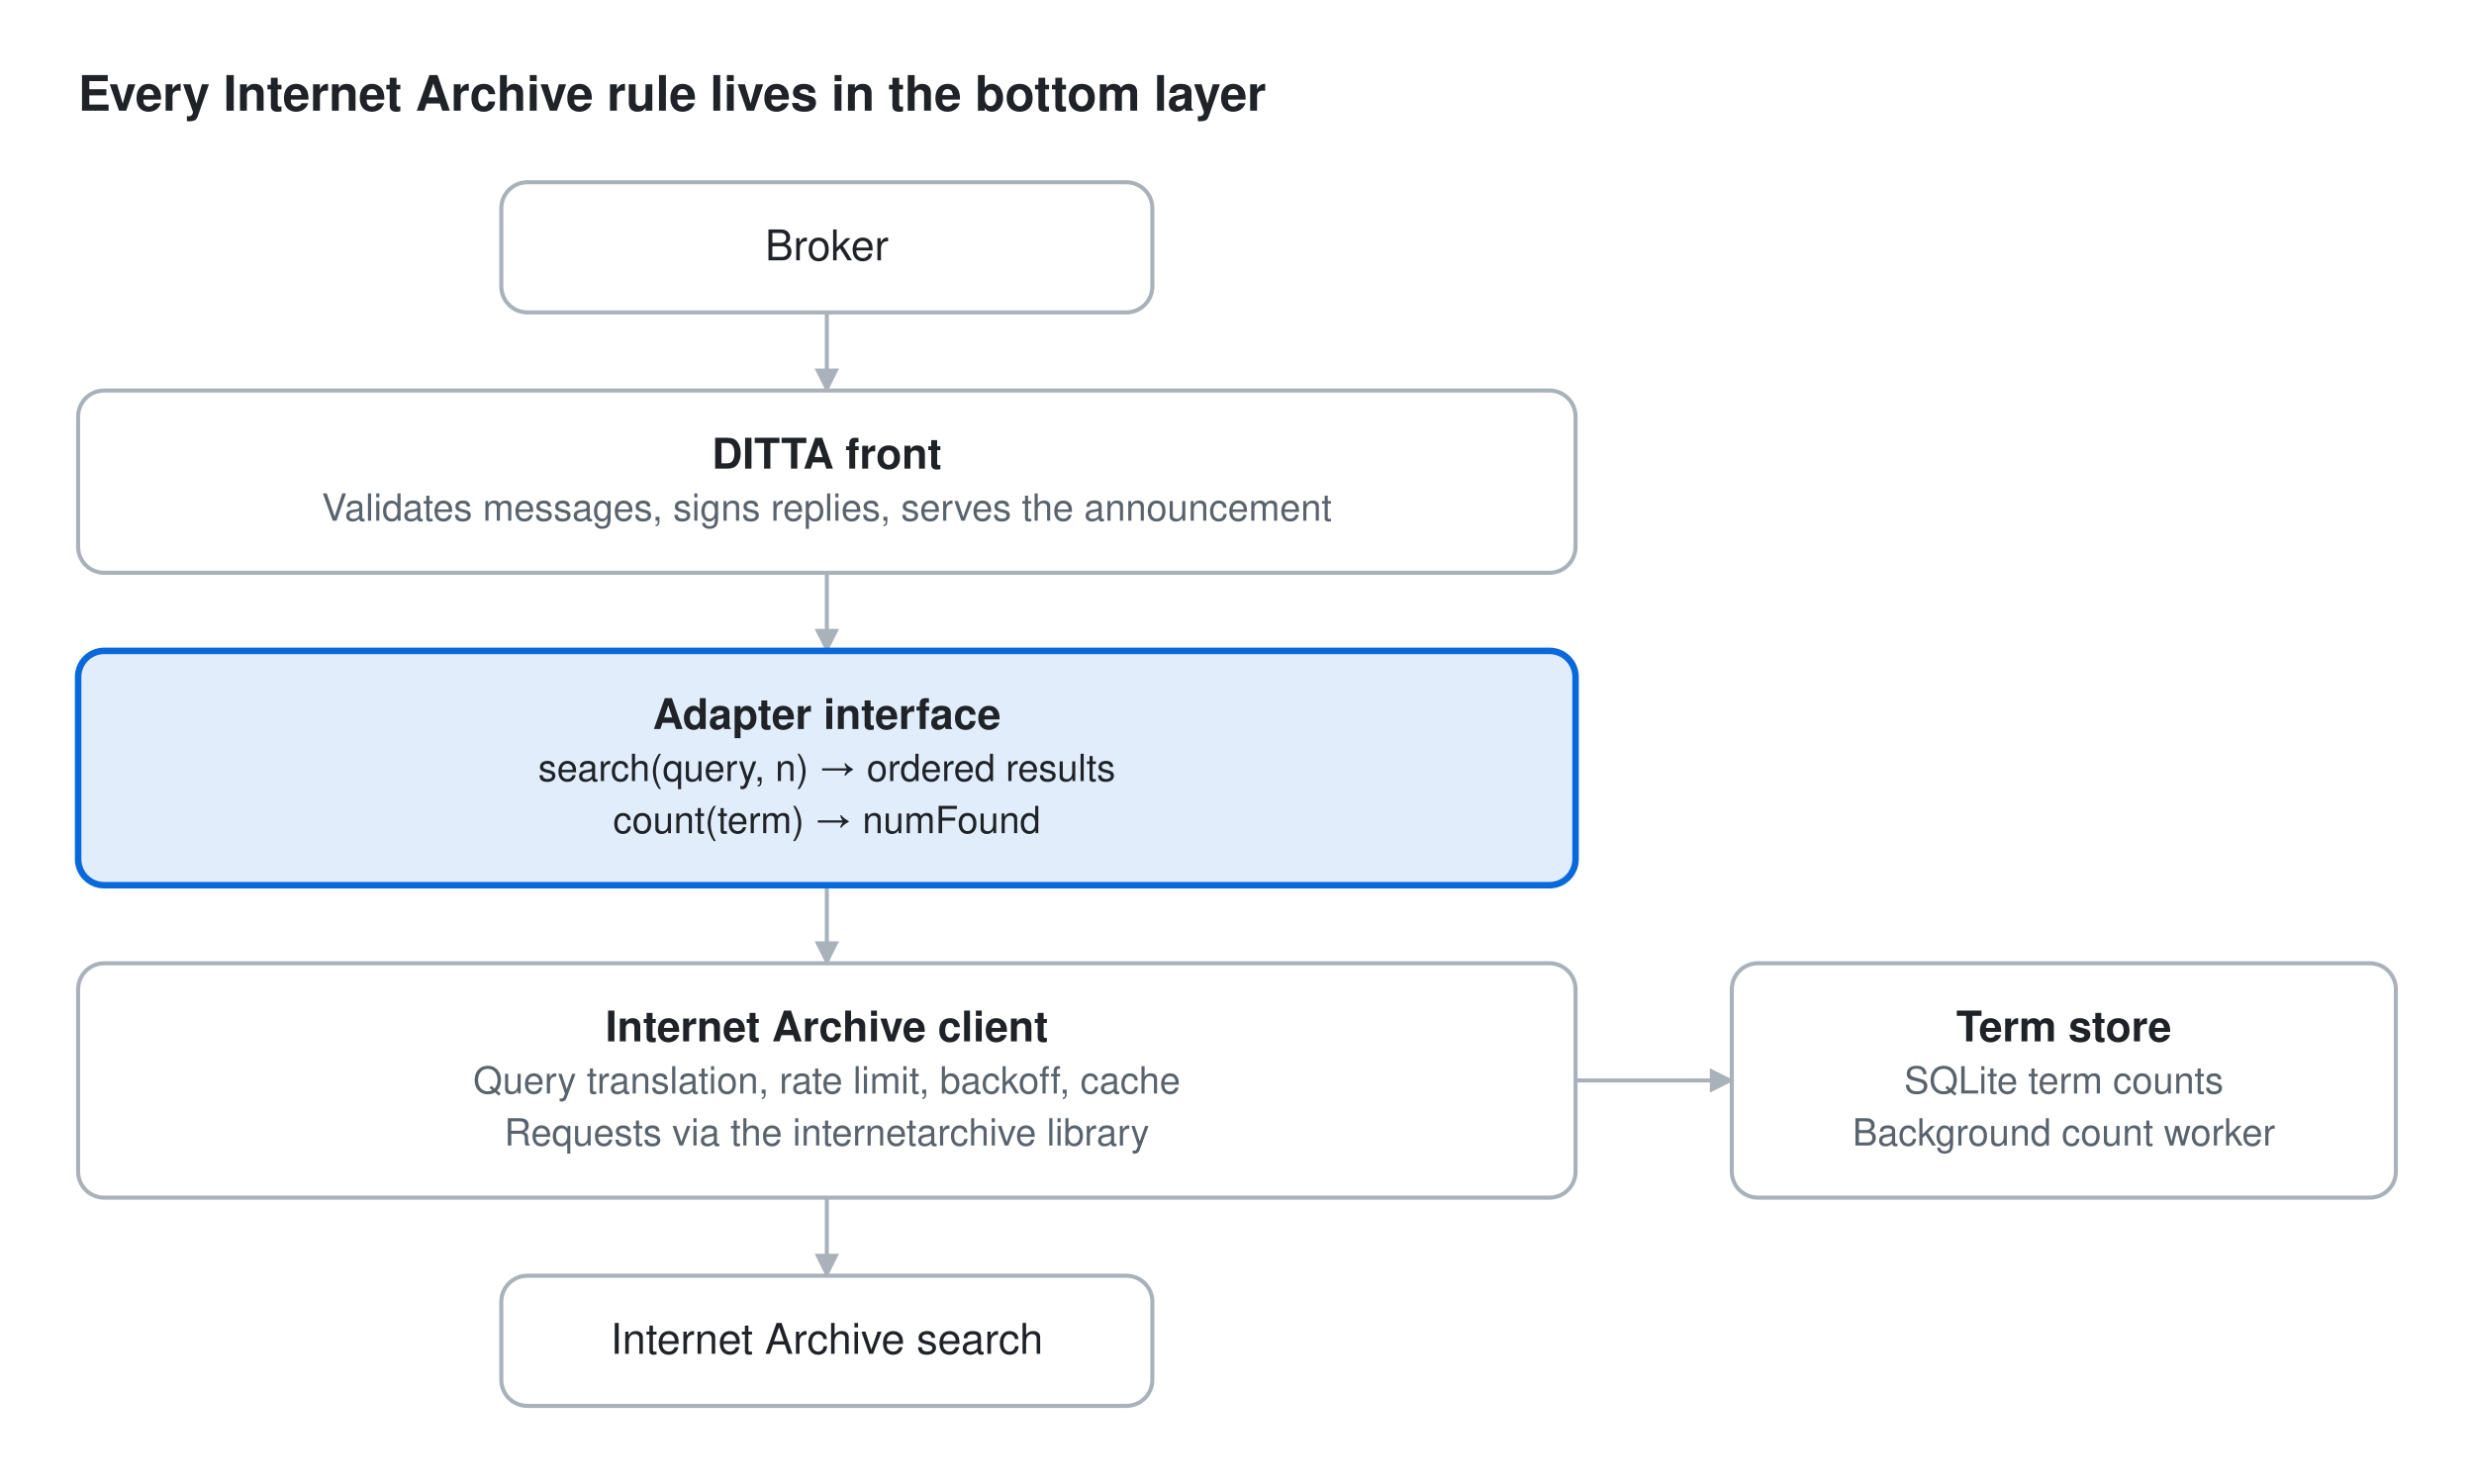
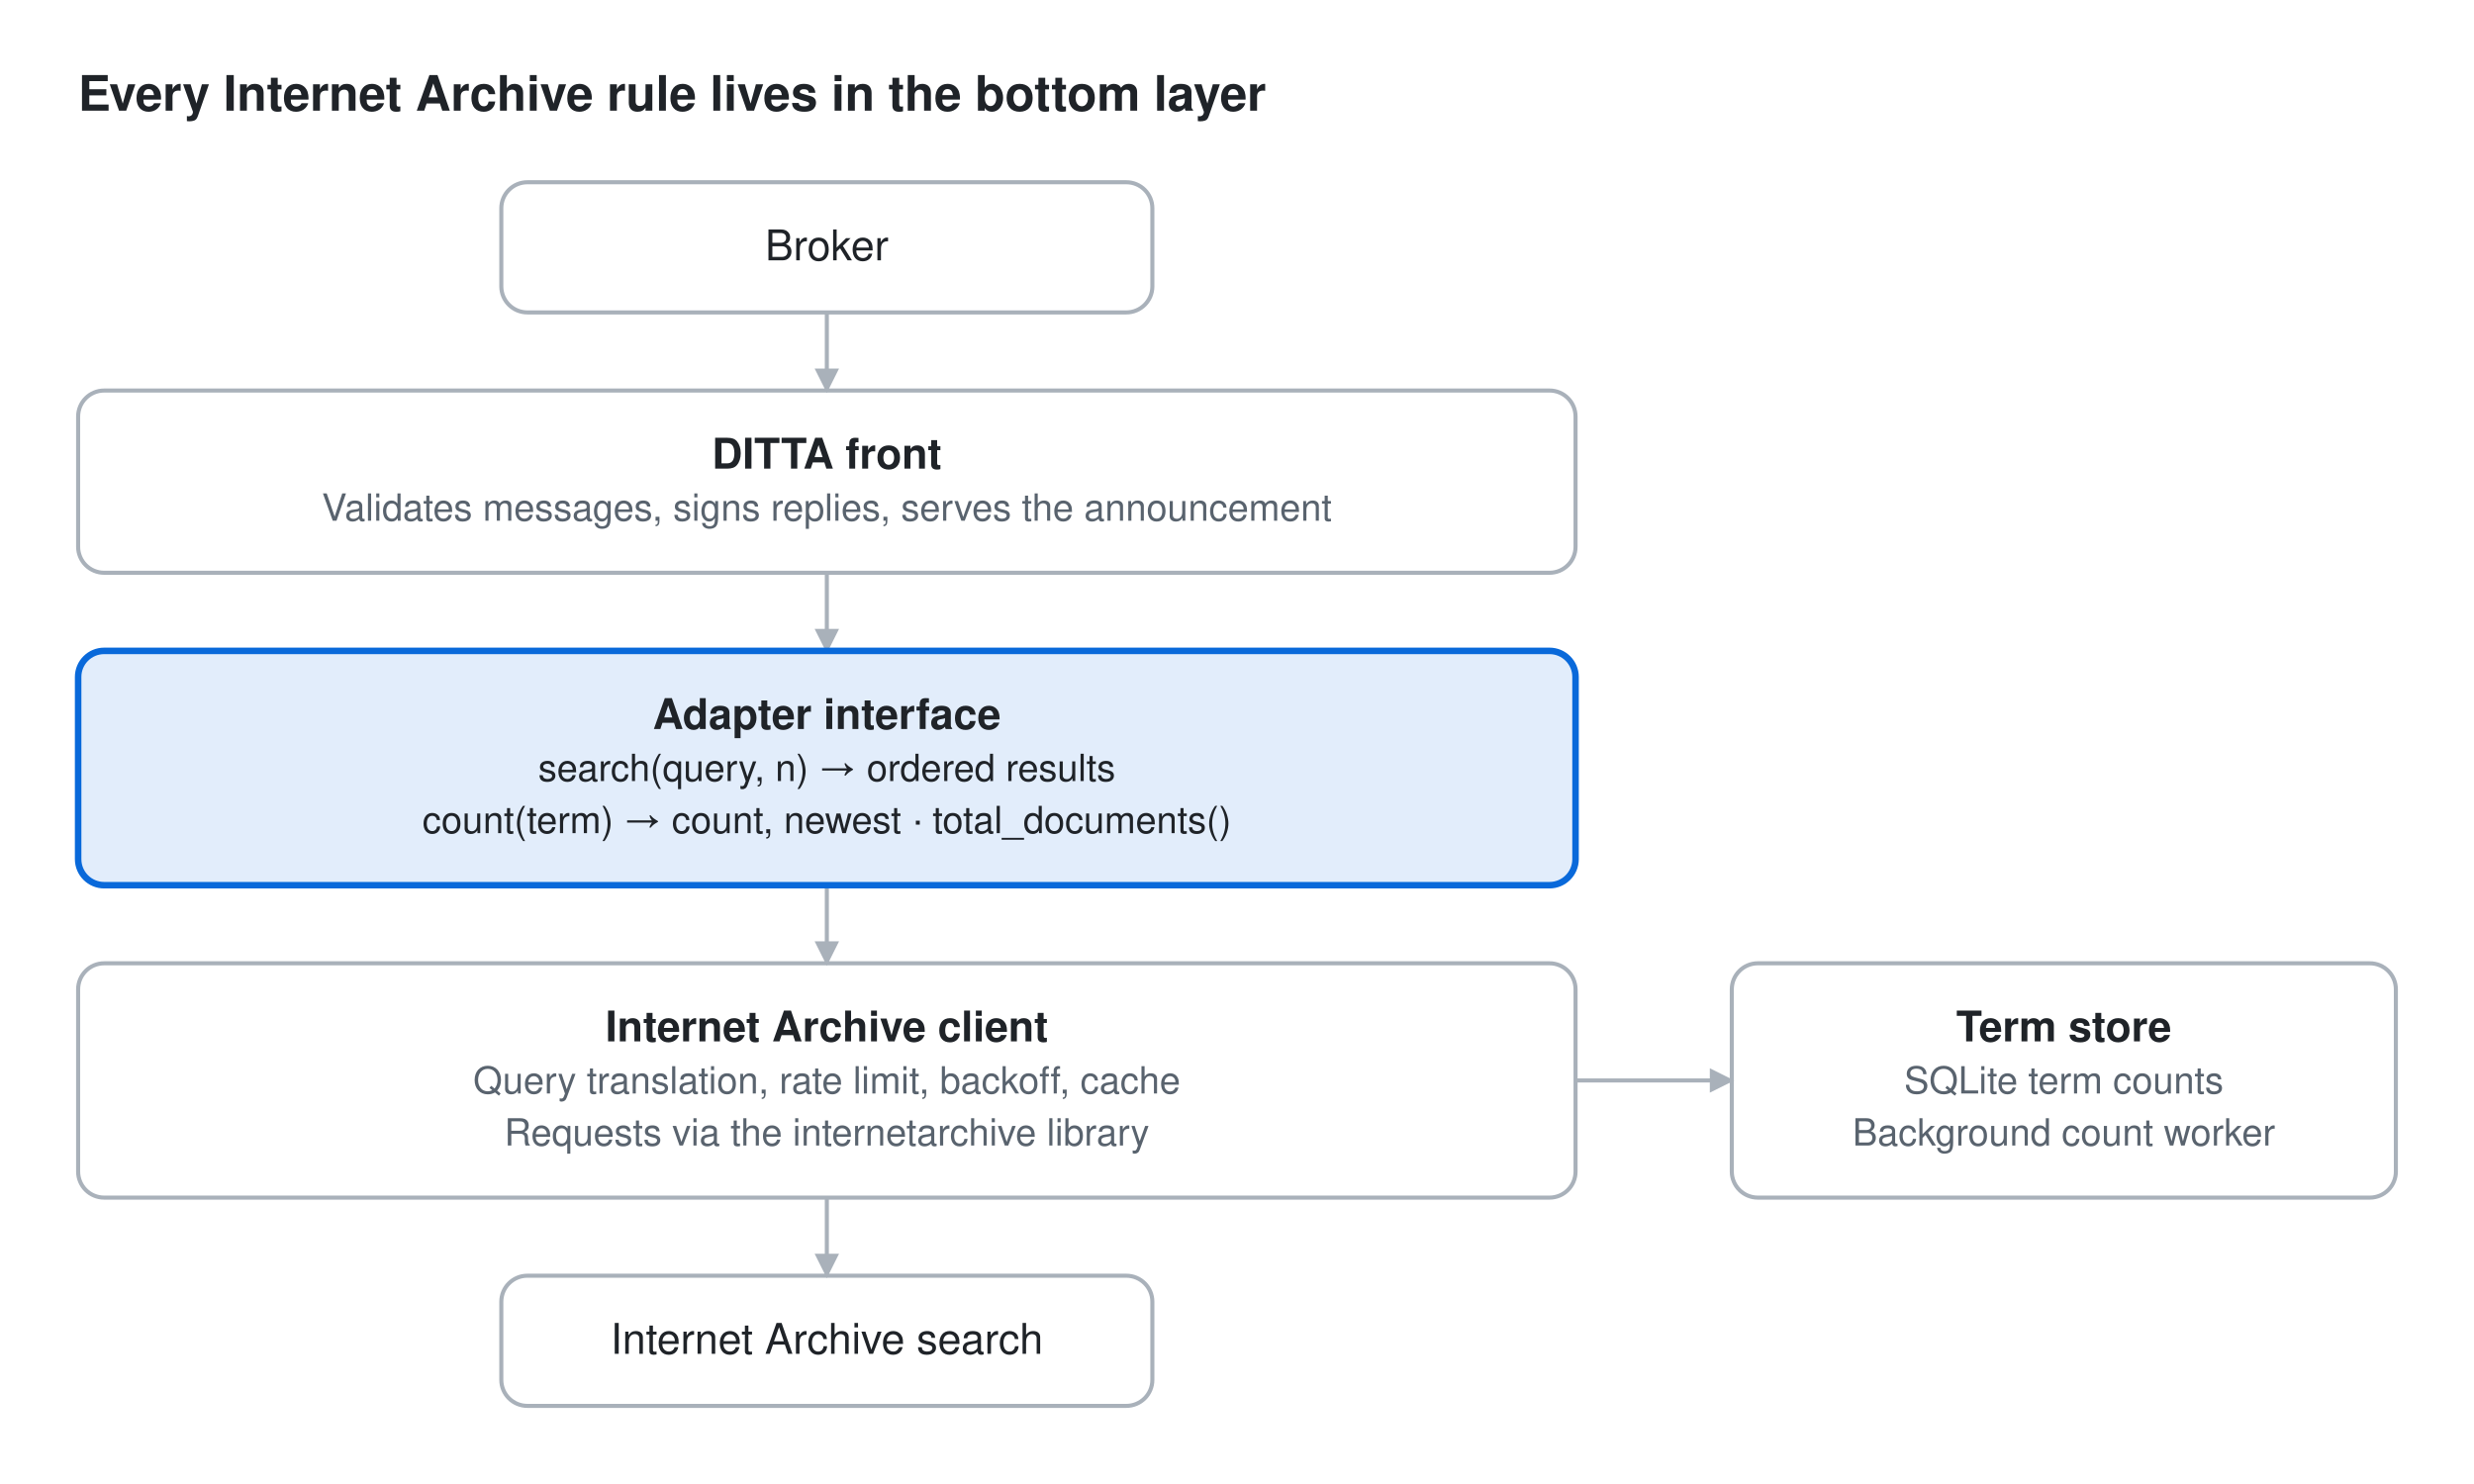
<svg xmlns="http://www.w3.org/2000/svg" viewBox="0 0 760 456" role="img" aria-label="Every Internet Archive rule lives in the bottom layer" font-family="-apple-system, BlinkMacSystemFont, 'Segoe UI', Helvetica, Arial, sans-serif" font-size="13">
  <style>
    .ink { fill: #1f2328; }
    .quiet { fill: #59636e; }
    .box { fill: none; stroke: #a9b1ba; stroke-width: 1.25; }
    .accent { fill: rgba(9, 105, 218, 0.12); stroke: #0969da; stroke-width: 2; }
    .line { fill: none; stroke: #a9b1ba; stroke-width: 1.25; }
    .head { fill: #a9b1ba; }
    @media (prefers-color-scheme: dark) {
      .ink { fill: #e6edf3; }
      .quiet { fill: #9198a1; }
      .box, .line { stroke: #656c76; }
      .head { fill: #656c76; }
      .accent { fill: rgba(56, 139, 253, 0.15); stroke: #4493f8; }
    }
  </style>
  <defs>
    <marker id="arch-arrow" viewBox="0 0 10 10" refX="9" refY="5" markerWidth="6" markerHeight="6" orient="auto-start-reverse">
      <path class="head" d="M0 0L10 5L0 10z" />
    </marker>
  </defs>
  <text class="ink" x="24" y="34" font-size="15" font-weight="600">Every Internet Archive rule lives in the bottom layer</text>
  <g class="line">
    <path d="M254 96V120" marker-end="url(#arch-arrow)" />
    <path d="M254 176V200" marker-end="url(#arch-arrow)" />
    <path d="M254 272V296" marker-end="url(#arch-arrow)" />
    <path d="M254 368V392" marker-end="url(#arch-arrow)" />
    <path d="M484 332H532" marker-end="url(#arch-arrow)" />
  </g>
  <rect class="box" x="154" y="56" width="200" height="40" rx="8" />
  <text class="ink" x="254" y="80" text-anchor="middle">Broker</text>
  <rect class="box" x="24" y="120" width="460" height="56" rx="8" />
  <text class="ink" x="254" y="144" text-anchor="middle" font-weight="600">DITTA front</text>
  <text class="quiet" x="254" y="160" text-anchor="middle" font-size="11.5">Validates messages, signs replies, serves the announcement</text>
  <rect class="accent" x="24" y="200" width="460" height="72" rx="8" />
  <text class="ink" x="254" y="224" text-anchor="middle" font-weight="600">Adapter interface</text>
  <text class="ink" x="254" y="240" text-anchor="middle" font-size="11.5">search(query, n) → ordered results</text>
-   <text class="ink" x="254" y="256" text-anchor="middle" font-size="11.5">count(term) → numFound</text>
+   <text class="ink" x="254" y="256" text-anchor="middle" font-size="11.5">count(term) → count, newest · total_documents()</text>
  <rect class="box" x="24" y="296" width="460" height="72" rx="8" />
  <text class="ink" x="254" y="320" text-anchor="middle" font-weight="600">Internet Archive client</text>
  <text class="quiet" x="254" y="336" text-anchor="middle" font-size="11.5">Query translation, rate limit, backoff, cache</text>
  <text class="quiet" x="254" y="352" text-anchor="middle" font-size="11.5">Requests via the internetarchive library</text>
  <rect class="box" x="532" y="296" width="204" height="72" rx="8" />
  <text class="ink" x="634" y="320" text-anchor="middle" font-weight="600">Term store</text>
  <text class="quiet" x="634" y="336" text-anchor="middle" font-size="11.5">SQLite term counts</text>
  <text class="quiet" x="634" y="352" text-anchor="middle" font-size="11.5">Background count worker</text>
  <rect class="box" x="154" y="392" width="200" height="40" rx="8" />
  <text class="ink" x="254" y="416" text-anchor="middle">Internet Archive search</text>
</svg>
